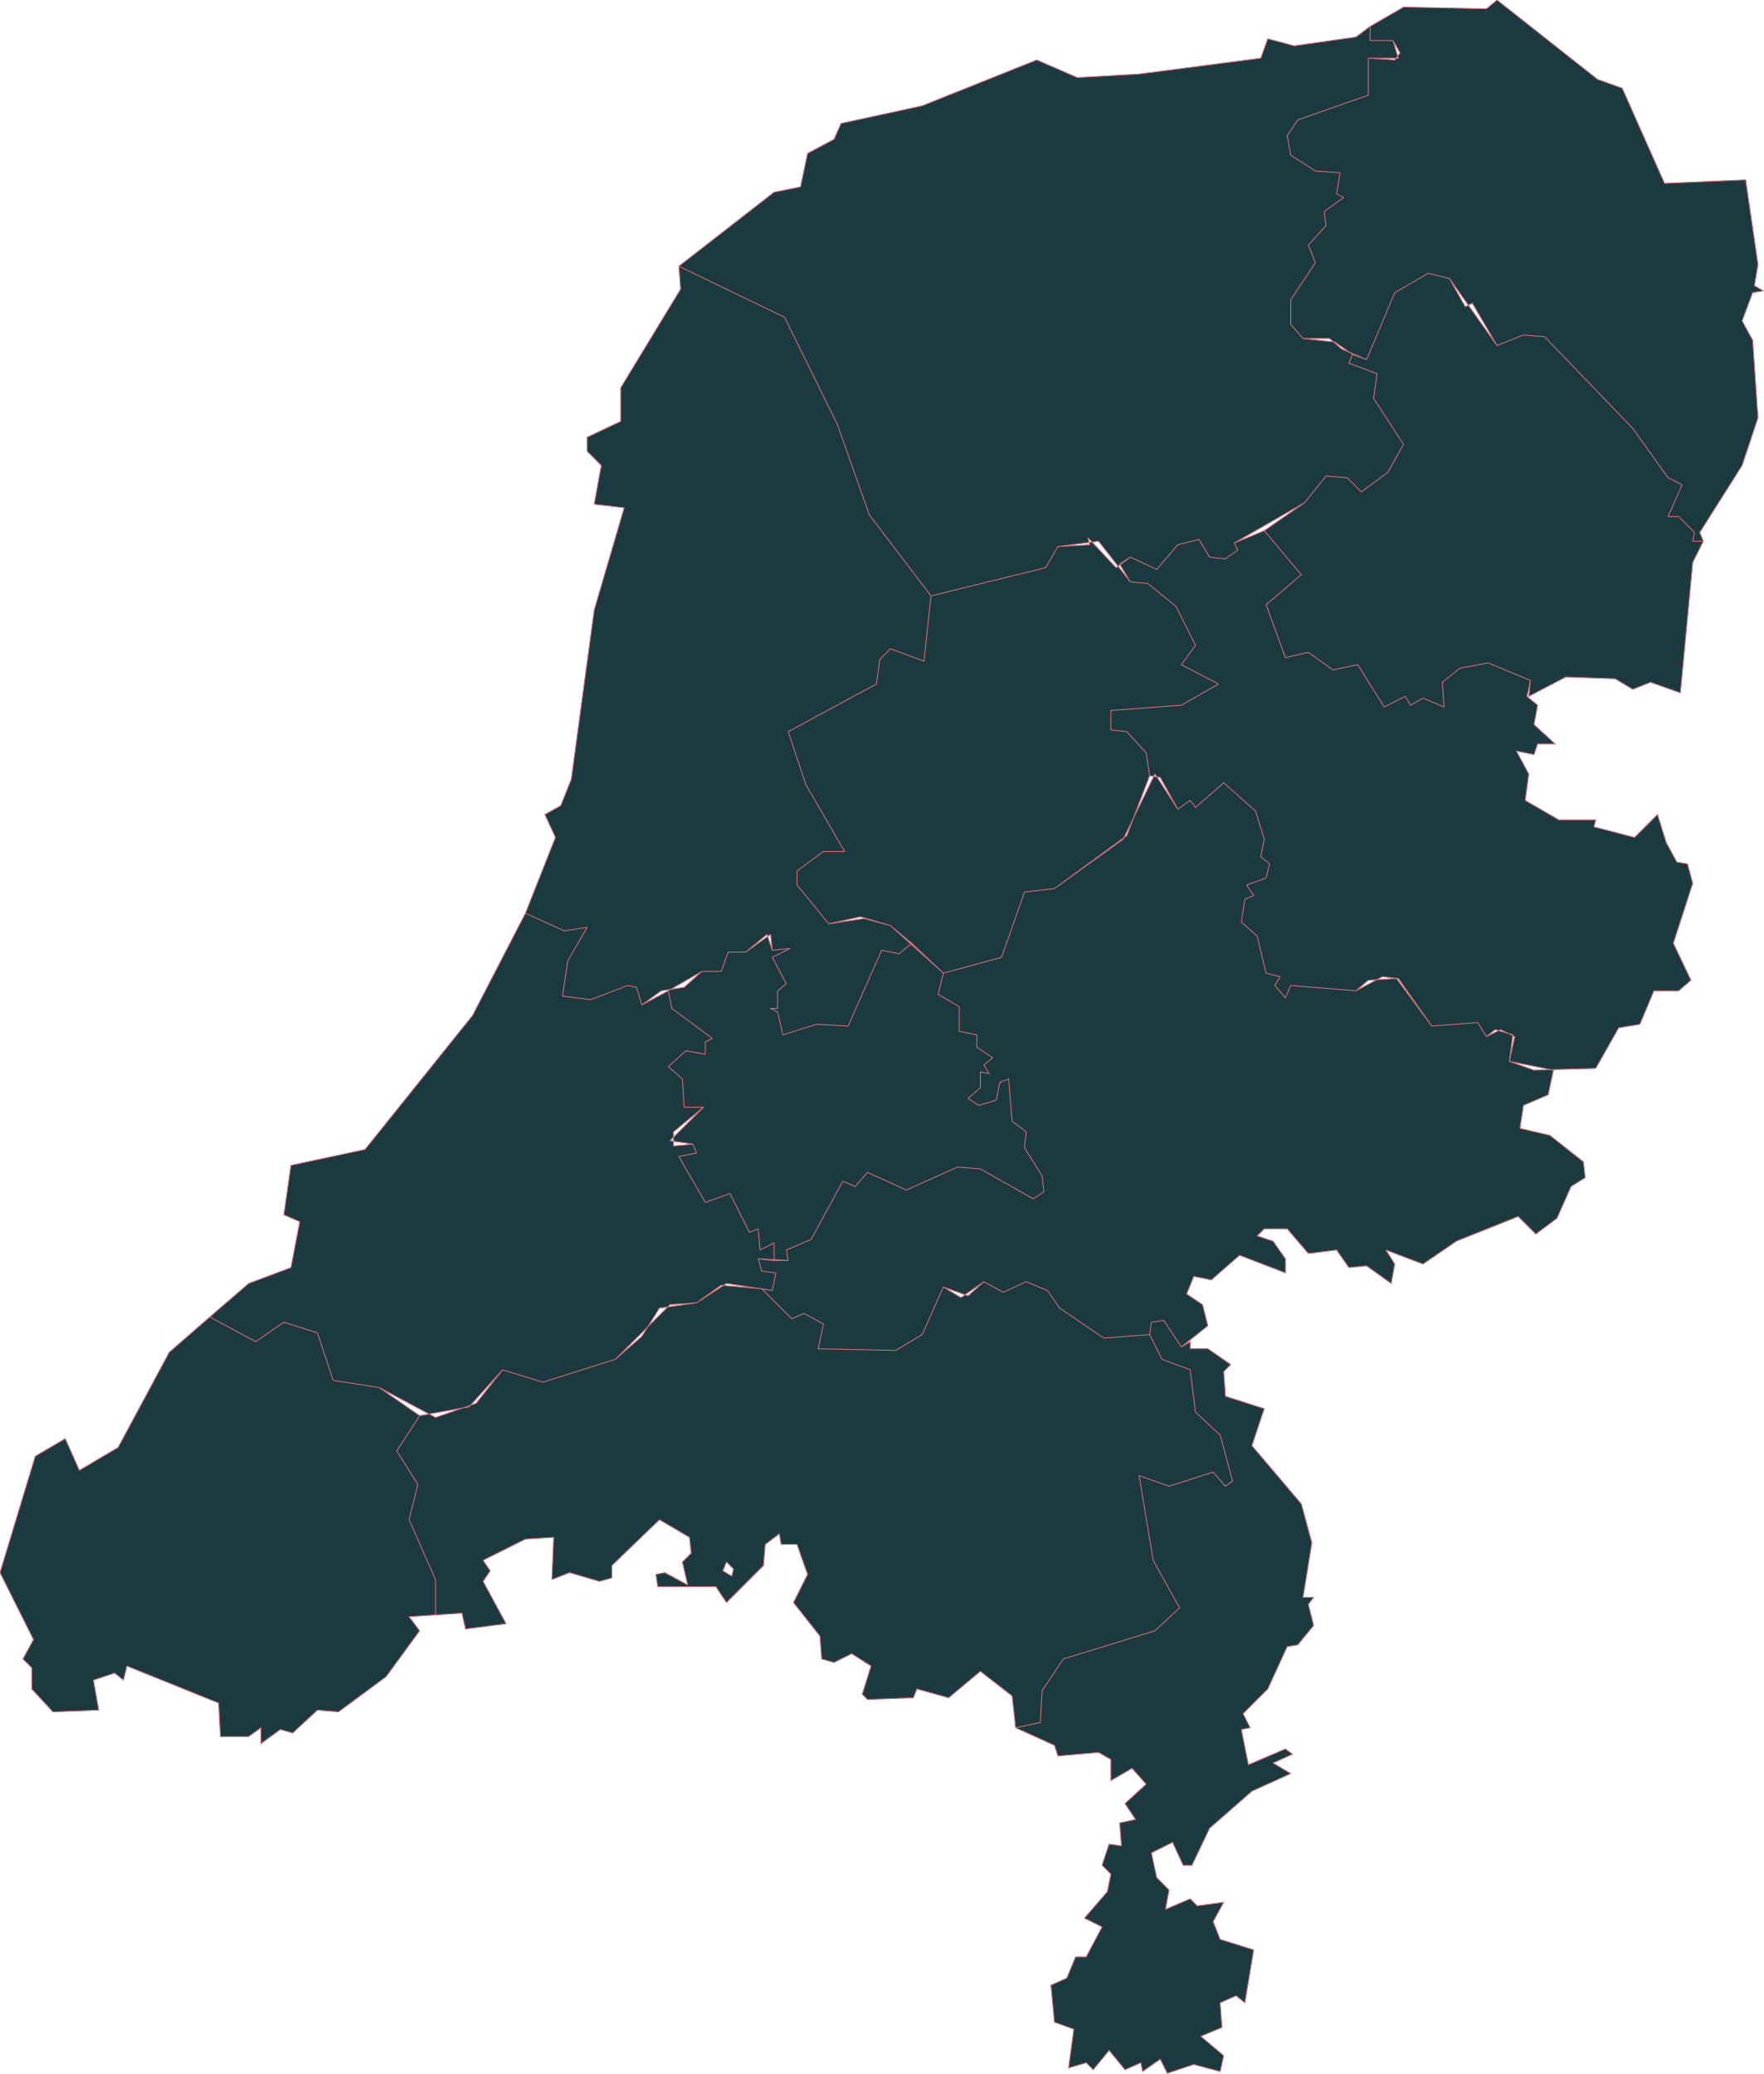
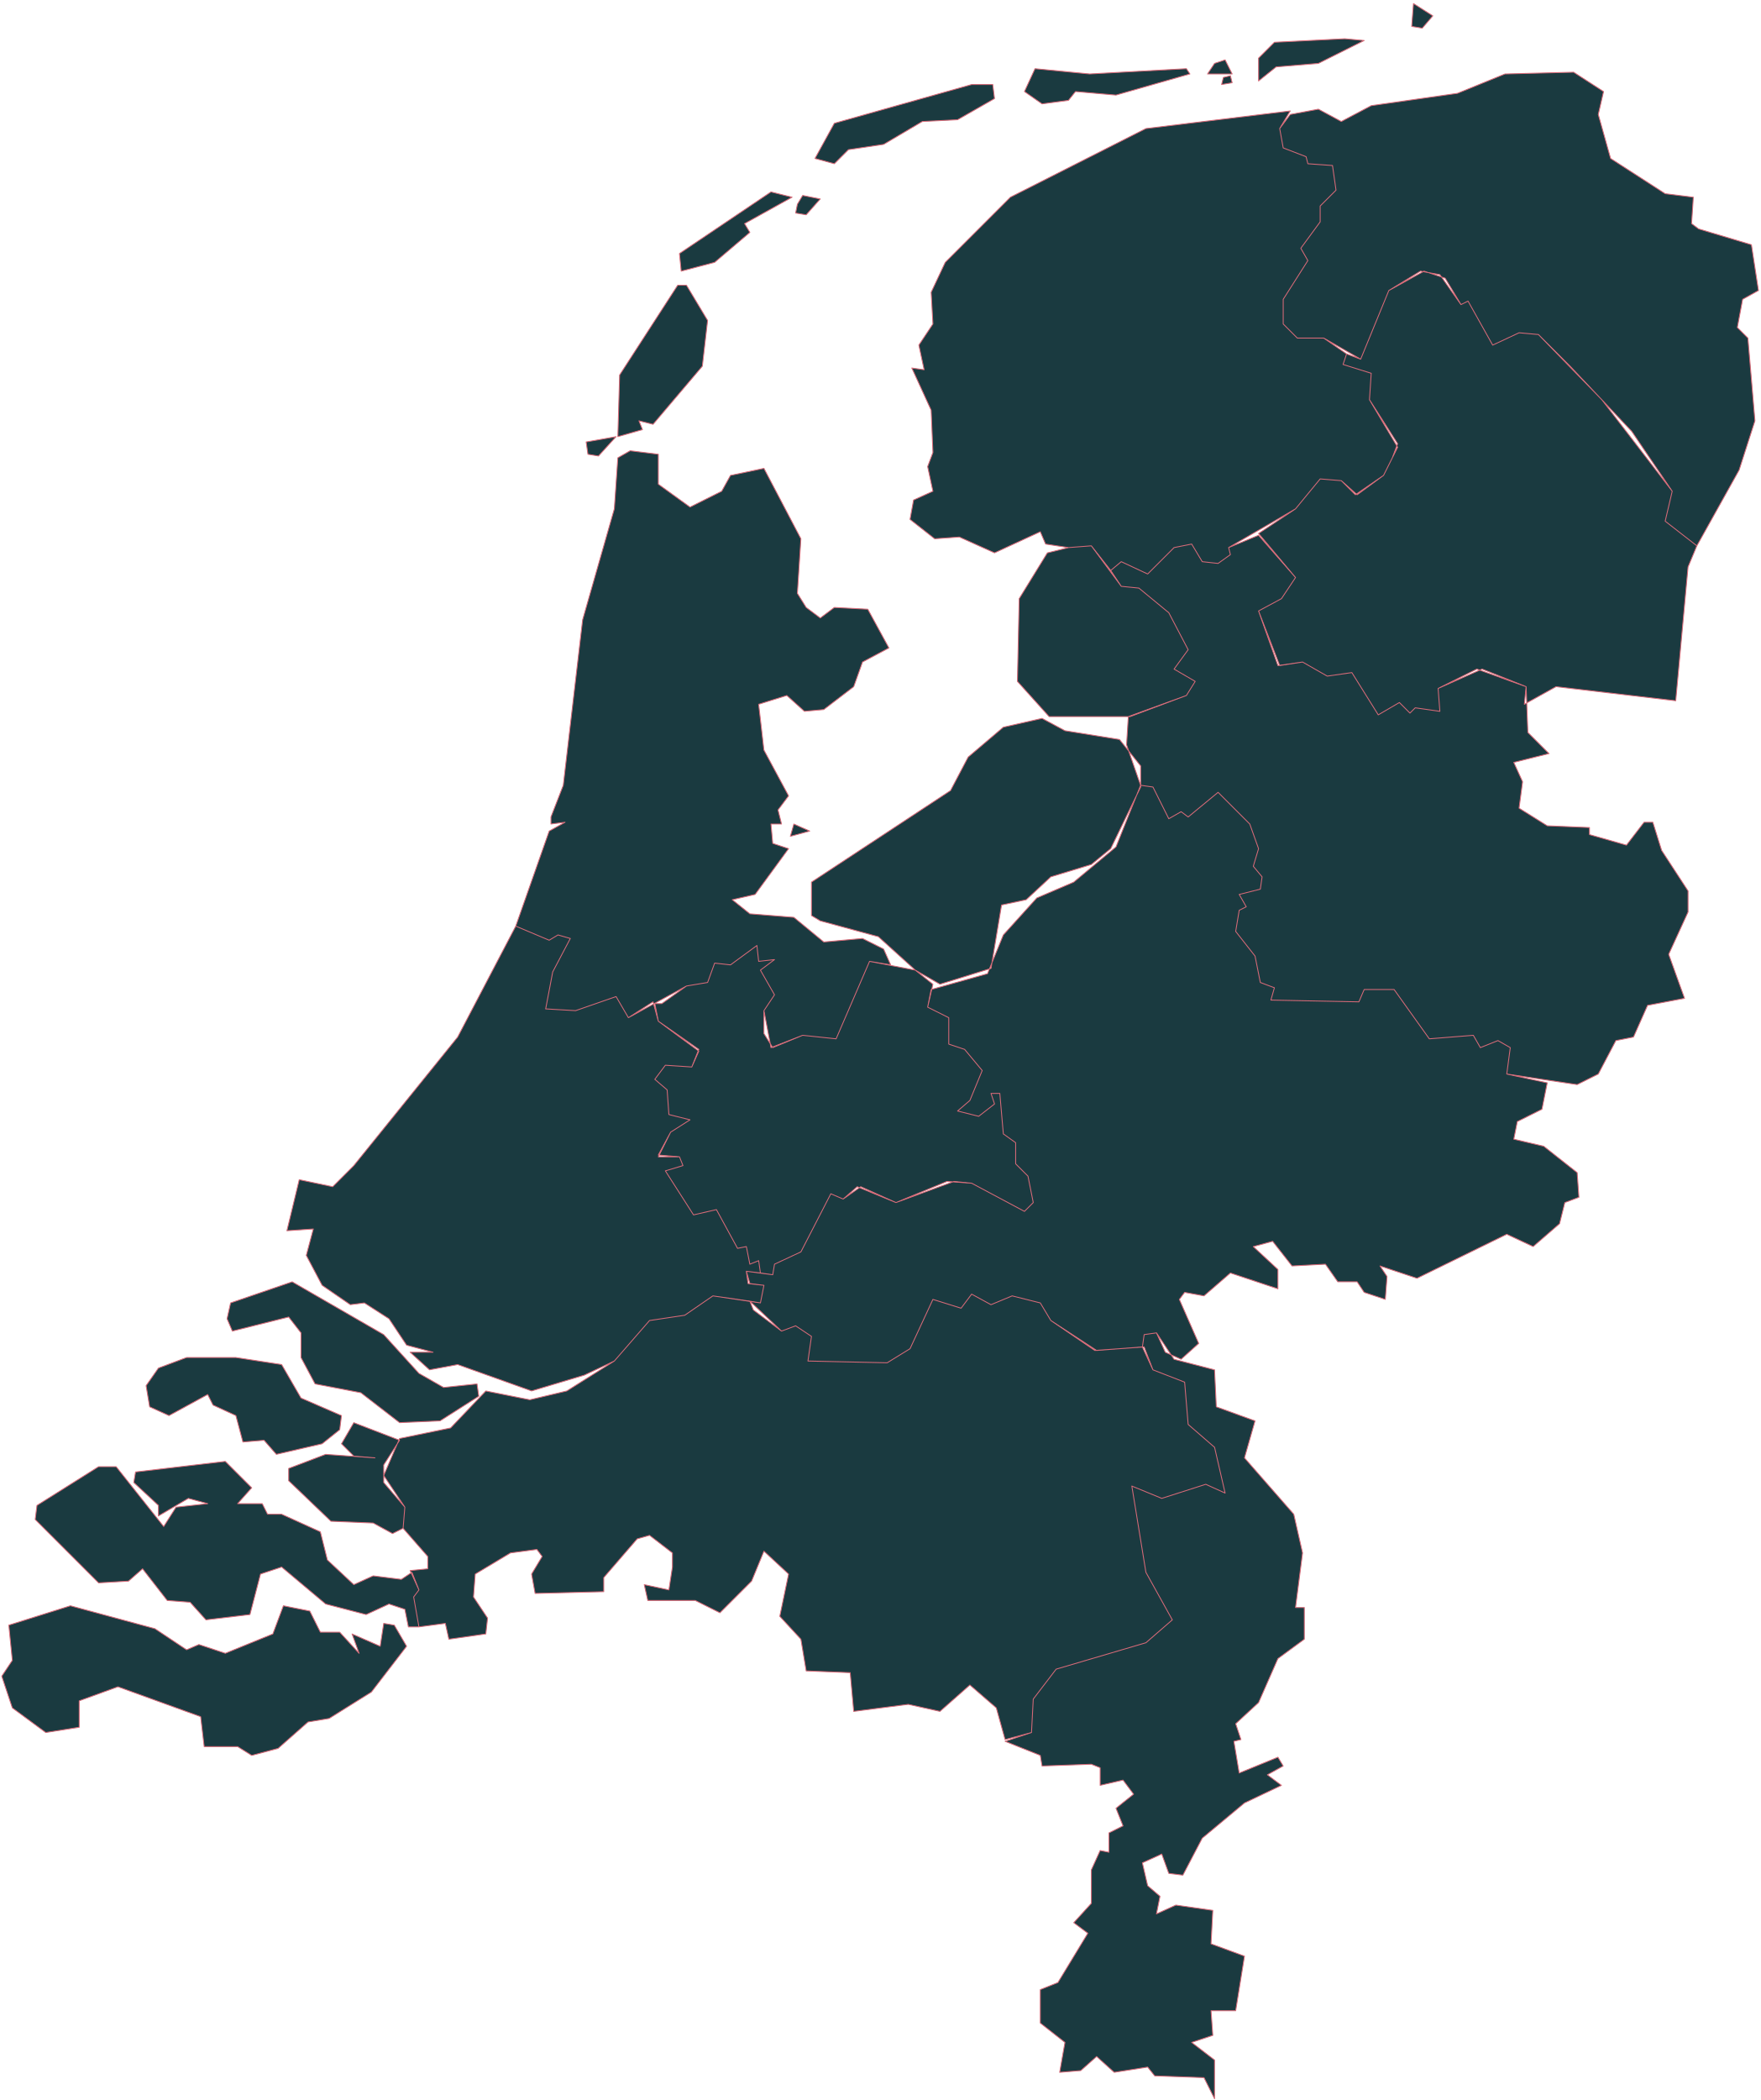
- <svg xmlns="http://www.w3.org/2000/svg" viewBox="0 0 1000 1176.4">
+ <svg xmlns="http://www.w3.org/2000/svg" viewBox="0 0 1000 1192.7">
  <g fill="#1a3a40" stroke="#d86a78" stroke-width="0.5" stroke-linejoin="round" fill-rule="evenodd">
-     <path d="M761 198 775 204 791 166 810 155 822 158 849 196 864 190 876 191 926 243 946 271 954 275 946 293 952 293 961 302 960 307 966 307 964 302 988 264 997 237 994 193 988 182 994 166 1000 165 995 162 997 150 990 102 944 104 920 50 906 45 849 0 843 5 796 4 777 15 777 23 790 23 794 30 791 34 776 33 776 54 736 68 730 77 732 88 746 97 760 98 758 110 762 112 751 120 752 128 742 139 746 149 732 170 732 184 739 192 754 192ZM767 201 765 206 781 212 779 226 796 252 787 268 772 279 764 271 752 270 740 285 717 301 738 326 718 343 729 373 742 370 756 380 770 377 785 401 797 395 800 400 807 396 819 401 818 387 828 379 844 376 868 386 867 395 888 384 916 385 926 391 936 387 953 393 960 319 966 307 960 307 961 302 952 293 946 293 954 275 946 271 926 243 876 191 864 190 849 196 835 172 831 174 822 158 810 155 791 166 775 204ZM439 715 447 715 446 709 460 703 478 670 485 673 492 665 514 675 543 662 556 663 586 680 592 676 591 667 581 651 582 642 574 636 572 612 567 614 565 624 555 627 549 623 556 617 556 608 561 609 558 604 563 600 554 594 554 587 544 585 544 571 532 564 535 552 517 535 510 541 500 539 481 582 463 581 444 587 441 574 437 572 441 572 441 562 446 558 438 543 448 538 438 539 435 530 423 540 413 540 409 551 398 551 379 562 381 572 404 589 400 591 400 598 389 596 379 605 387 612 388 628 399 628 382 642 382 650 393 649 395 654 385 656 400 682 414 677 425 699 430 697 431 709 439 705ZM535 552 568 543 581 506 598 504 639 474 652 440 650 427 639 415 630 414 630 403 670 400 691 388 670 377 678 366 667 344 651 331 641 330 623 307 600 310 593 322 528 338 524 375 505 368 499 374 497 388 447 415 457 445 479 483 467 483 452 494 452 502 470 524 488 520 505 525ZM717 301 700 308 702 312 695 317 686 316 680 306 668 309 656 323 641 316 635 320 641 330 651 331 667 344 678 366 670 377 691 388 670 400 630 403 630 414 639 415 650 427 652 440 658 441 668 459 675 454 678 458 694 444 712 460 717 476 715 486 720 490 718 498 707 502 711 508 706 510 704 523 713 531 718 552 726 554 723 559 729 566 732 559 769 562 776 556 792 555 812 582 838 580 843 588 851 584 859 588 856 602 870 607 905 606 918 583 930 581 938 562 952 562 959 556 949 535 960 501 957 490 951 489 945 478 940 462 927 475 904 469 905 465 884 465 865 454 867 439 860 426 870 428 872 422 882 422 870 411 872 400 866 395 868 386 844 376 828 379 818 387 819 401 807 396 800 400 797 395 785 401 770 377 756 380 742 370 729 373 718 343 738 326ZM517 535 505 525 490 521 470 524 452 502 452 494 467 483 479 483 457 445 447 415 497 388 499 374 505 368 524 375 528 338 493 292 475 241 445 180 385 151 386 164 352 220 352 239 333 248 333 256 341 264 337 286 354 288 337 346 324 442 318 457 309 462 315 475 298 518 320 528 333 526 322 545 319 565 335 567 356 559 361 560 364 570 375 562 388 560 398 551 409 551 413 540 423 540 437 530 438 539 448 538 438 543 446 558 441 562 441 572 437 572 441 574 444 587 463 581 481 582 500 539 510 541ZM447 715 430 714 432 721 440 722 438 732 432 731 449 748 456 745 467 751 464 765 508 766 523 757 535 730 549 735 558 727 569 733 582 727 594 732 601 742 626 759 652 757 653 750 660 749 670 764 685 752 682 740 673 734 677 724 687 726 703 712 729 722 729 714 722 704 713 701 717 697 730 697 742 711 758 709 765 719 775 718 789 728 791 717 786 709 807 717 826 704 861 690 871 700 883 691 891 673 899 668 898 659 879 644 862 640 864 627 878 621 881 607 856 602 858 587 848 584 843 588 838 580 812 582 793 555 784 554 769 562 732 559 729 566 723 559 726 554 718 552 713 531 704 523 706 510 711 508 707 502 718 498 720 490 715 486 717 476 712 460 694 444 678 458 675 454 668 459 655 439 637 476 598 504 581 506 568 543 535 552 532 564 544 571 544 585 554 587 554 594 563 600 558 604 561 609 556 608 556 617 549 623 555 627 565 624 567 614 572 612 574 636 582 642 581 651 591 667 592 676 586 680 556 663 543 662 514 675 492 665 485 673 478 670 460 703 446 709ZM379 562 364 570 361 560 356 559 335 567 319 565 322 545 333 526 320 528 298 518 268 576 207 652 165 661 161 689 170 693 165 719 141 728 119 747 145 761 161 750 180 756 189 783 215 787 247 804 270 796 285 777 308 784 349 771 380 740 395 739 412 728 438 732 440 722 432 721 430 714 439 715 439 705 431 709 430 697 425 699 414 677 400 682 385 656 395 654 393 649 380 647 399 628 388 628 387 612 379 605 389 596 400 598 400 591 404 589 381 572ZM777 15 769 21 734 26 719 22 715 33 646 42 611 44 588 34 523 60 477 70 473 79 458 87 454 106 439 109 385 151 445 180 475 241 493 292 528 338 593 322 600 310 618 309 617 305 633 322 641 316 656 323 668 309 680 306 686 316 695 317 702 312 700 308 740 285 752 270 764 271 772 279 787 268 796 252 779 226 781 212 765 206 767 201 757 194 739 192 732 184 732 170 746 149 742 139 752 128 751 120 762 112 758 110 760 98 746 97 732 88 730 77 736 68 776 54 776 33 793 33 790 23 777 23ZM432 731 409 729 395 739 374 742 364 758 349 771 308 784 285 777 266 798 238 803 225 823 237 842 232 862 247 896 247 916 262 915 264 924 287 921 274 897 278 891 274 885 298 873 314 872 313 896 323 892 340 897 347 895 347 888 374 862 391 872 392 881 387 886 390 899 377 892 372 893 373 900 406 900 412 909 433 888 434 876 442 870 443 876 452 876 458 893 450 909 465 928 466 941 473 943 483 938 494 945 489 961 492 964 518 963 520 958 538 963 556 948 574 962 576 980 590 977 591 959 603 941 655 925 669 912 654 885 646 837 663 843 688 835 695 843 699 840 692 814 678 801 675 777 659 771 652 757 626 759 601 742 594 732 582 727 569 733 558 727 545 736 535 730 523 757 508 766 464 765 467 751 456 745 449 748ZM416 890 415 894 410 891 412 886ZM652 757 659 771 675 777 678 801 692 814 699 840 695 843 688 835 663 843 646 837 654 885 669 912 655 925 603 941 591 959 590 977 576 980 598 990 600 996 623 994 630 998 630 1010 642 1003 650 1012 638 1023 644 1032 635 1034 636 1047 629 1046 625 1058 630 1063 628 1073 615 1088 625 1093 616 1110 610 1110 605 1122 596 1126 598 1147 609 1151 606 1173 616 1170 620 1174 629 1163 638 1174 647 1170 648 1175 658 1168 662 1176 677 1171 692 1175 694 1166 681 1155 693 1150 692 1136 701 1132 706 1136 711 1106 692 1100 688 1090 694 1079 679 1081 675 1077 661 1083 663 1072 656 1065 653 1051 665 1045 671 1058 676 1058 686 1037 710 1016 732 1006 722 1000 733 995 729 992 708 1001 704 981 709 980 705 972 719 958 730 934 736 933 745 922 742 910 745 906 739 906 744 875 738 853 710 820 717 799 695 792 694 778 698 774 685 765 675 765 675 761 670 764 660 749 653 750ZM119 747 96 767 67 821 45 834 37 816 20 826 0 892 19 930 13 941 18 946 18 958 30 971 56 970 53 953 65 949 70 953 72 945 124 966 125 985 141 985 148 980 148 989 159 981 166 983 180 970 192 971 219 951 238 925 232 917 247 916 247 896 232 862 237 842 225 823 238 803 215 787 189 783 180 756 161 750 145 761Z" />
+     <path d="M765 201 763 207 779 212 778 227 794 254 786 270 771 281 762 273 750 272 736 289 715 303 736 328 728 340 715 347 726 378 740 376 754 384 768 382 783 406 795 399 801 405 804 402 818 404 817 391 842 380 867 390 866 400 884 390 952 398 959 322 964 310 946 296 950 279 910 227 874 190 863 189 848 196 834 171 830 173 821 158 809 154 789 165 773 204ZM607 311 595 314 579 340 578 387 596 407 642 407 674 395 679 387 667 380 675 369 664 348 647 334 637 333 620 310ZM520 551 534 559 563 550 569 514 583 511 597 498 620 491 631 482 648 447 648 435 636 420 605 415 592 408 570 413 550 430 540 449 461 501 461 520 466 523 499 532ZM764 22 724 24 715 33 715 46 725 38 749 36 775 23ZM690 36 686 42 700 42 696 34ZM695 44 694 48 700 47 699 43ZM588 39 582 52 592 59 607 57 611 52 634 54 676 42 674 39 619 42ZM552 48 474 70 463 90 474 93 482 85 502 82 524 69 544 68 565 56 564 48ZM453 116 452 121 458 122 466 113 456 111ZM438 109 386 144 387 154 406 149 426 132 423 127 450 112ZM607 311 620 310 631 324 637 319 652 326 667 311 677 309 683 319 692 320 699 315 698 311 736 289 750 272 762 273 770 281 786 270 791 260 794 252 778 227 779 212 763 207 765 201 752 192 737 192 729 184 729 170 743 148 739 141 750 126 750 117 759 108 757 94 743 93 742 89 729 84 727 73 733 63 651 73 574 112 537 149 529 166 530 184 522 196 525 210 518 209 529 233 530 257 527 265 530 279 519 284 517 295 531 306 545 305 565 314 591 302 594 309ZM648 446 634 481 610 501 589 510 570 531 561 553 529 562 527 572 539 578 539 593 548 596 558 608 551 625 544 631 556 634 565 627 563 621 568 621 570 644 577 649 577 661 584 668 587 683 582 688 552 672 542 671 509 683 489 674 479 681 472 678 455 711 440 718 439 724 424 722 426 729 434 730 432 740 426 739 428 744 444 756 452 753 461 759 459 773 504 774 517 766 530 738 546 743 552 735 563 741 575 736 591 740 597 750 623 767 649 765 650 758 657 757 662 768 671 772 681 763 670 738 673 734 684 736 699 723 726 732 726 721 712 708 723 705 734 719 753 718 760 728 771 728 775 734 787 738 788 725 784 719 805 726 856 701 871 708 886 695 889 683 897 680 896 666 877 651 860 647 862 637 876 630 879 615 856 610 858 595 851 591 841 595 837 588 812 590 792 562 775 562 772 569 722 568 724 561 716 558 713 543 702 529 704 517 708 515 704 508 716 505 717 498 712 492 715 482 710 468 692 450 675 464 671 461 664 465 655 447ZM803 2 802 15 808 16 814 9ZM733 65 727 73 729 84 742 89 743 93 757 94 759 108 750 117 750 126 739 141 743 148 729 170 729 184 737 192 752 192 773 204 789 165 807 154 818 156 830 173 834 171 848 196 863 189 874 190 892 208 927 245 950 279 946 296 964 310 988 267 997 239 993 192 987 186 990 170 999 165 995 139 965 130 961 127 962 112 946 110 915 90 908 65 911 52 894 41 855 42 828 53 779 60 762 69 749 62ZM649 765 655 778 673 785 675 809 690 822 696 848 685 843 660 851 643 844 651 893 666 920 651 933 600 948 587 965 586 984 571 989 591 997 592 1003 620 1002 625 1004 625 1014 638 1011 644 1019 634 1027 638 1037 630 1041 630 1052 625 1051 620 1062 620 1081 610 1092 618 1098 601 1126 591 1130 591 1149 605 1160 602 1177 614 1176 623 1168 633 1177 652 1174 656 1179 684 1180 690 1192 690 1170 677 1160 689 1156 688 1142 702 1142 707 1111 688 1104 689 1085 668 1082 657 1087 659 1077 652 1071 649 1058 660 1053 664 1064 672 1065 683 1044 707 1024 728 1014 720 1008 729 1003 726 998 704 1007 701 989 705 988 702 979 715 967 726 942 741 931 741 913 736 913 740 882 735 860 707 828 713 807 691 799 690 778 667 772 657 757 650 758ZM426 739 405 736 389 747 369 750 349 773 322 790 301 795 276 790 256 811 227 817 218 838 230 856 229 868 243 884 243 891 233 892 238 903 235 907 238 924 253 922 255 931 276 928 277 919 269 907 270 894 290 882 305 880 308 884 302 894 304 905 343 904 343 896 362 874 369 872 382 882 382 890 380 903 366 900 368 909 395 909 409 916 427 898 434 881 448 894 443 918 455 931 458 949 483 950 485 972 516 968 534 972 551 957 566 970 571 988 586 984 587 965 600 948 651 933 666 920 651 893 643 844 660 851 685 843 696 848 690 822 675 809 673 785 655 778 650 765 622 767 597 750 591 740 575 736 563 741 552 735 546 743 530 738 517 766 504 774 459 773 461 759 452 753 444 756ZM385 162 352 213 351 248 365 244 363 239 371 241 399 208 402 182 390 162ZM333 251 334 258 340 259 350 248ZM293 526 312 534 317 531 324 533 314 552 310 573 327 574 350 566 357 578 390 560 402 558 406 547 415 548 430 537 431 546 440 545 432 551 440 565 434 574 438 595 456 588 475 590 494 546 506 548 502 539 490 533 468 535 451 521 426 519 416 511 429 508 448 482 439 479 438 468 444 468 442 460 448 452 434 426 431 400 447 395 457 404 468 403 485 390 490 376 505 368 493 346 474 345 466 351 458 345 453 337 455 306 434 266 415 270 410 279 392 288 374 275 374 258 358 256 351 260 349 289 331 352 320 446 313 464 313 468 321 467 312 472ZM451 468 449 475 460 472ZM631 324 637 333 647 334 664 348 675 369 667 380 679 387 674 395 641 407 640 423 648 446 655 447 664 465 671 461 675 464 692 450 710 468 715 482 712 492 717 498 716 505 704 508 708 515 704 517 702 529 713 543 716 558 724 561 722 568 772 569 775 562 792 562 812 590 837 588 841 595 851 591 858 595 856 610 896 616 908 610 918 591 928 589 936 571 957 567 948 542 959 518 959 506 944 483 939 467 934 467 924 480 903 474 903 470 879 469 863 459 865 444 860 433 880 428 868 416 867 390 839 380 817 391 818 404 804 402 801 405 795 399 783 406 768 382 754 384 740 376 727 378 715 347 728 340 736 328 715 304 698 311 699 315 692 320 683 319 677 309 667 311 652 326 637 319ZM376 570 372 570 374 580 397 597 393 606 378 605 372 613 379 619 380 633 392 636 381 643 374 657 386 657 388 662 378 665 394 690 407 687 419 709 424 708 426 718 431 716 432 723 439 724 440 718 455 711 472 678 479 681 487 674 509 683 538 671 552 672 582 688 587 683 584 668 577 661 577 649 570 644 568 621 563 621 565 627 556 634 544 631 551 625 558 608 548 596 539 593 539 578 527 572 530 559 520 551 494 546 475 590 456 588 439 595 434 587 434 574 440 565 432 551 440 545 431 546 430 537 415 548 406 547 402 558 390 560ZM134 771 106 771 90 777 83 787 85 799 96 804 118 792 121 798 134 804 138 819 150 818 157 826 183 820 193 812 194 804 171 794 160 775ZM227 818 218 832 218 842 230 856 229 868 223 871 212 865 188 864 164 841 164 834 185 826 213 828 201 827 194 820 201 808ZM234 893 238 903 235 907 238 924 232 924 230 914 221 911 208 917 185 911 160 890 148 894 142 917 117 920 108 910 95 909 81 891 73 898 56 899 20 863 21 855 56 833 66 833 93 867 100 856 118 854 107 851 90 861 90 855 76 842 77 836 128 830 143 845 135 854 149 854 152 860 160 860 182 870 186 886 201 900 212 895 228 897ZM161 912 155 928 128 939 113 934 106 937 88 925 40 912 5 923 7 943 1 952 7 970 26 984 45 981 45 966 67 958 114 975 116 992 135 992 143 997 158 993 175 978 187 976 211 961 231 935 224 923 218 922 216 935 200 928 204 939 193 927 182 927 176 915ZM332 781 349 773 369 750 389 747 405 736 432 740 434 730 425 729 424 722 432 723 431 716 426 718 424 708 419 709 407 687 394 690 378 665 388 662 386 657 374 656 381 643 392 636 380 633 379 619 372 613 378 605 393 606 397 596 374 580 371 569 357 578 350 566 327 574 310 573 314 552 324 533 317 531 312 534 293 526 260 589 201 662 189 674 170 670 163 699 178 698 174 713 183 730 199 741 207 740 221 749 231 764 246 768 233 768 244 778 260 775 302 790ZM166 728 131 740 129 749 132 756 164 748 171 757 171 771 179 786 205 791 227 808 250 807 272 793 271 786 252 788 238 780 218 758Z" />
  </g>
</svg>
